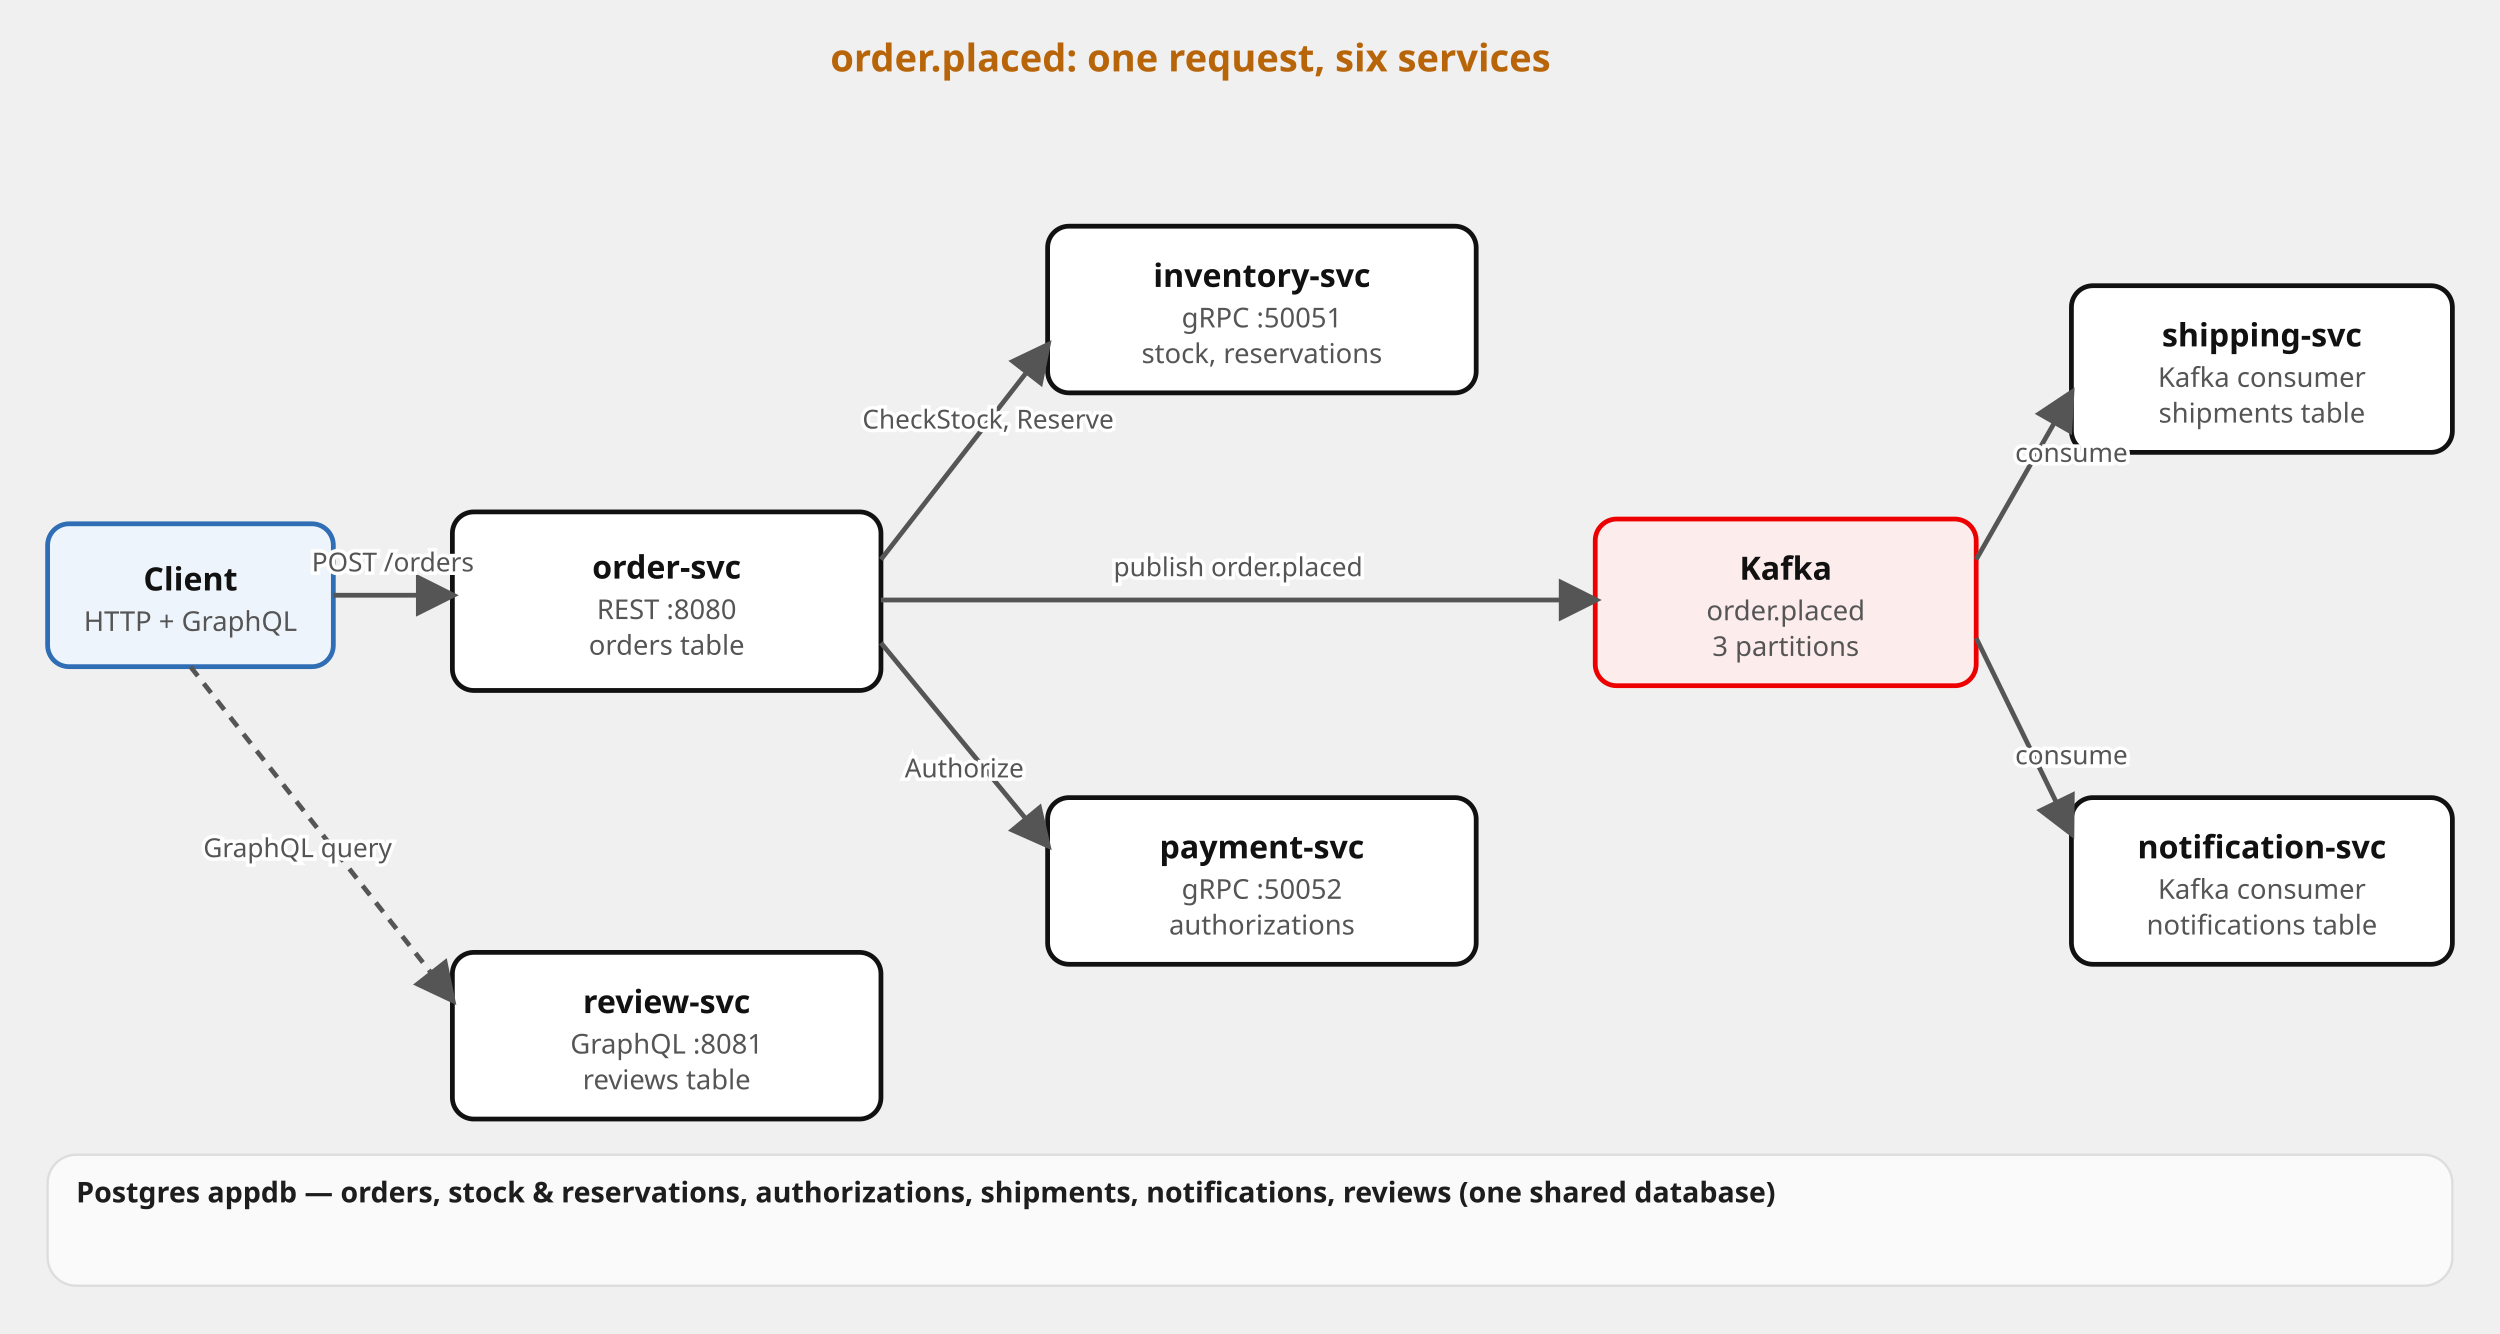
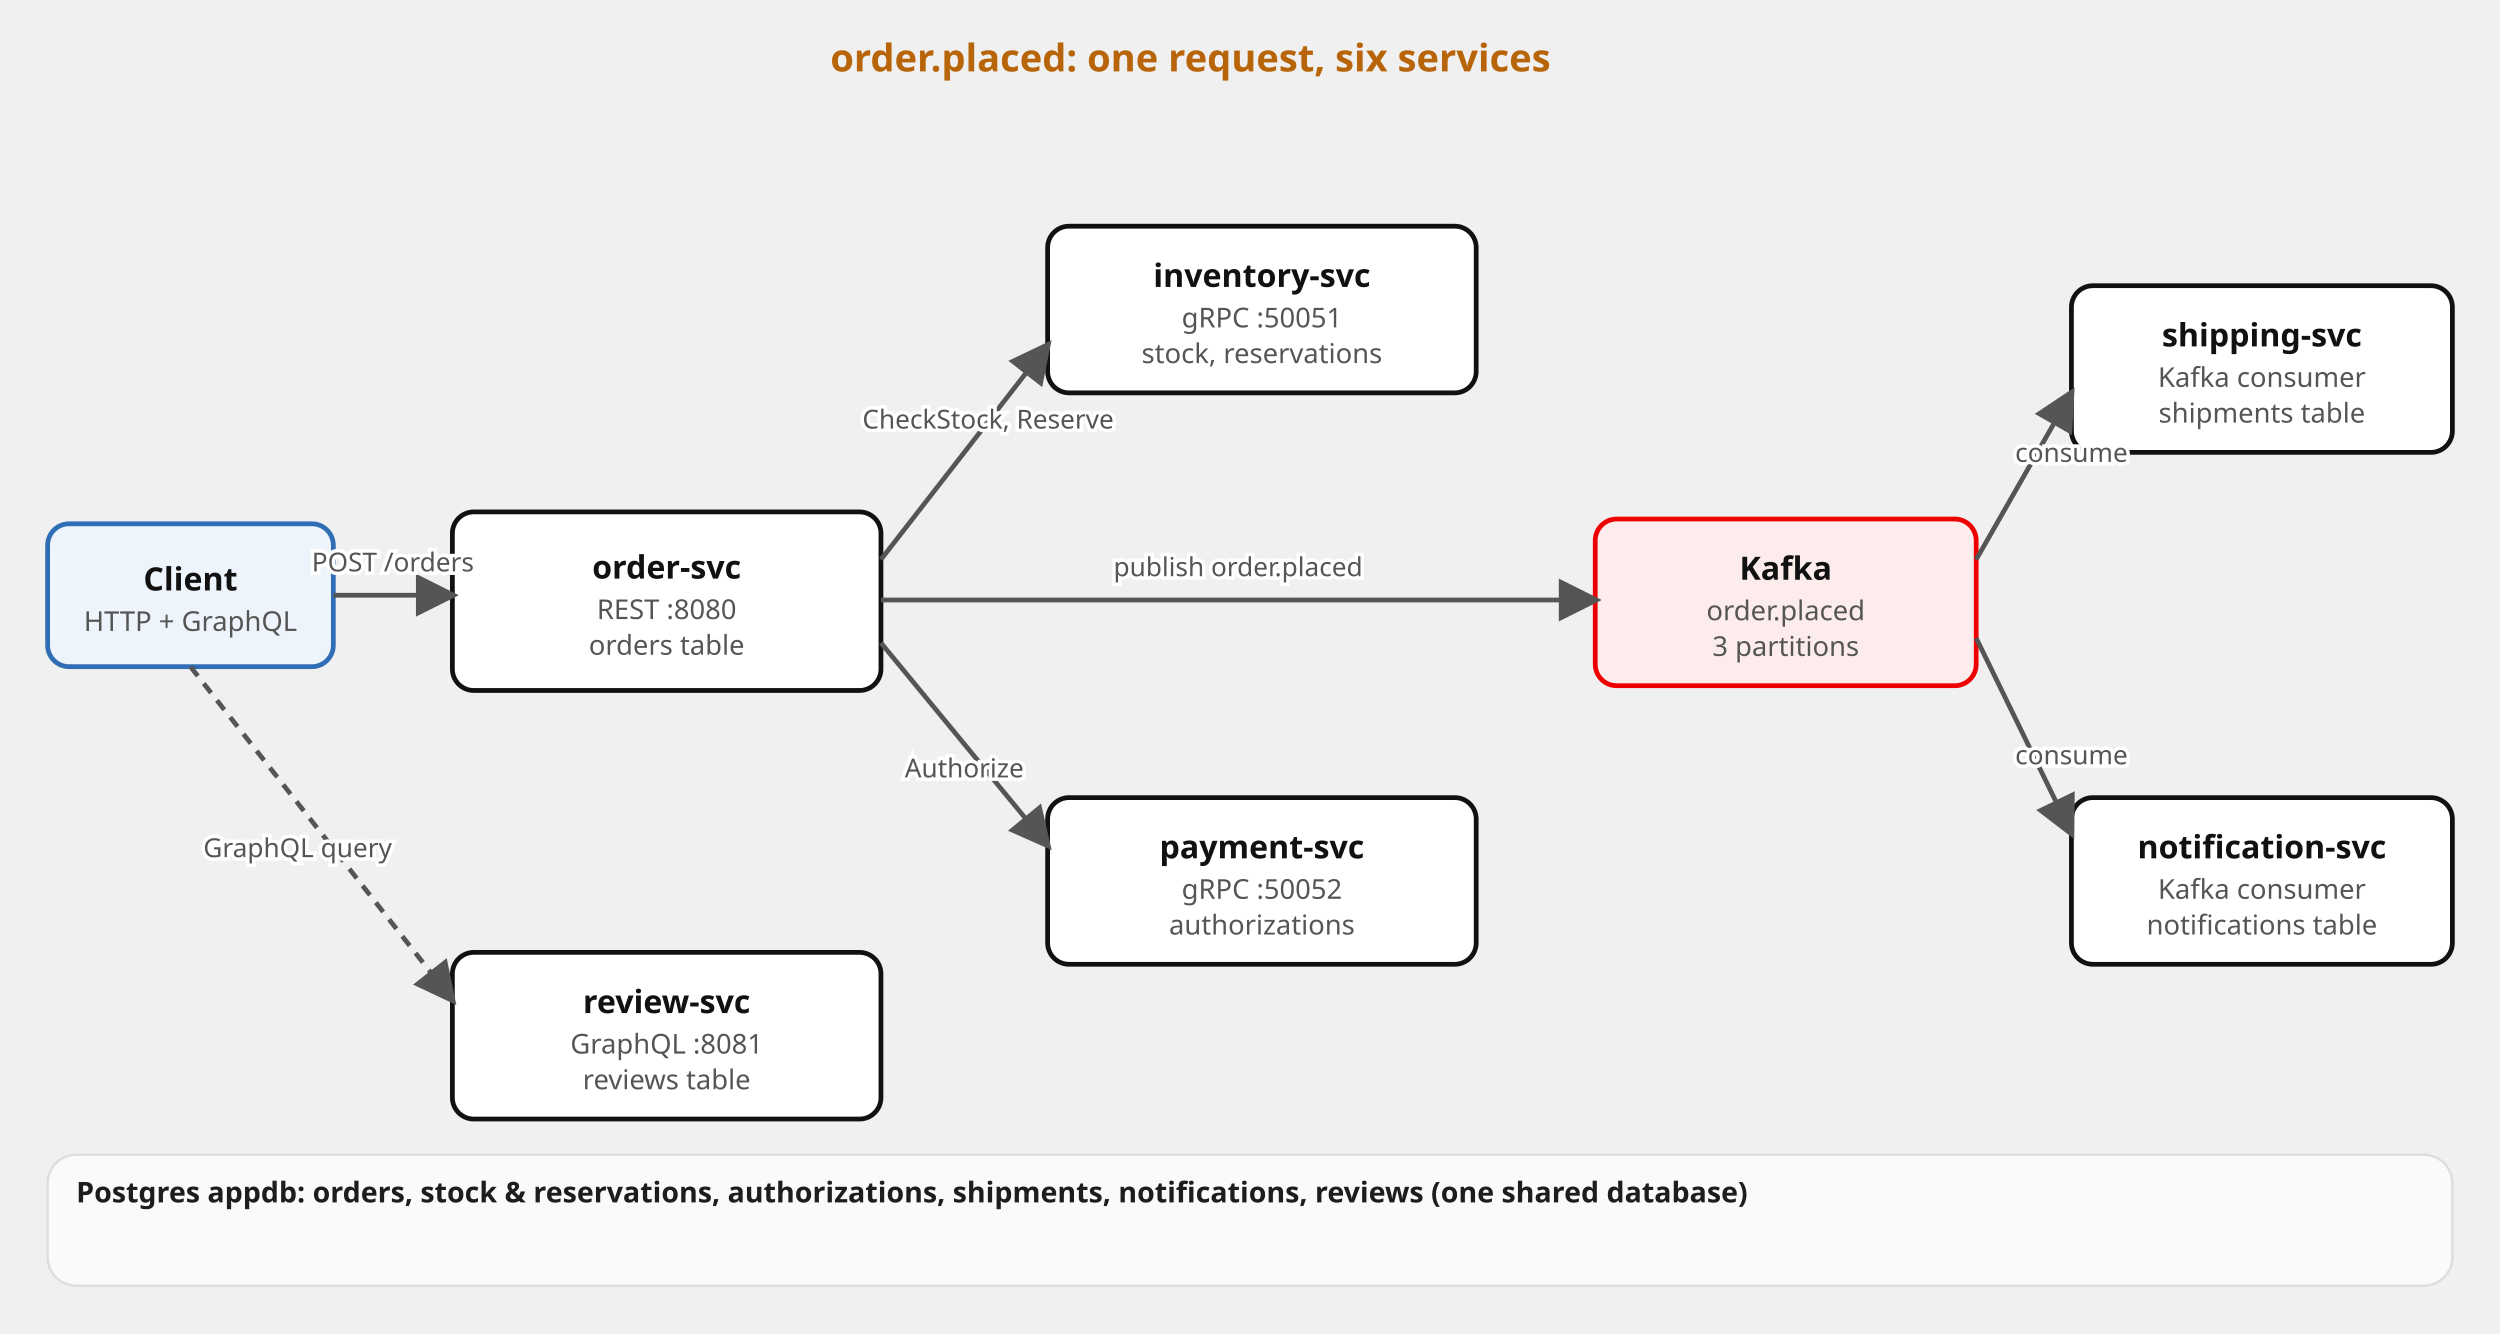
<svg xmlns="http://www.w3.org/2000/svg" viewBox="0 0 1050 560" font-family="'Red Hat Text', system-ui, sans-serif" role="img">
  <defs>
    <marker id="a" viewBox="0 0 10 10" refX="8.5" refY="5" markerWidth="9" markerHeight="9" orient="auto-start-reverse">
      <path d="M0,0 L10,5 L0,10 z" fill="#555" />
    </marker>
    <marker id="am" viewBox="0 0 10 10" refX="8.5" refY="5" markerWidth="9" markerHeight="9" orient="auto-start-reverse">
      <path d="M0,0 L10,5 L0,10 z" fill="#cc0000" />
    </marker>
  </defs>
  <rect x="20" y="485" width="1010" height="55" rx="12" fill="#fafafa" stroke="#ddd" />
-   <text x="32" y="505" font-size="12" font-weight="700" fill="#1d1d1d">Postgres appdb — orders, stock &amp; reservations, authorizations, shipments, notifications, reviews (one shared database)</text>
+   <text x="32" y="505" font-size="12" font-weight="700" fill="#1d1d1d">Postgres appdb: orders, stock &amp; reservations, authorizations, shipments, notifications, reviews (one shared database)</text>
  <rect x="20" y="220" width="120" height="60" rx="9" fill="#eef4fb" stroke="#2f6db5" stroke-width="2" />
  <text x="80.0" y="248.0" font-size="13.5" font-weight="700" fill="#111111" text-anchor="middle">Client</text>
  <text x="80.0" y="265.0" font-size="11.5" fill="#555555" text-anchor="middle">HTTP + GraphQL</text>
  <rect x="190" y="215" width="180" height="75" rx="9" fill="#ffffff" stroke="#111111" stroke-width="2" />
  <text x="280.0" y="243.0" font-size="13.5" font-weight="700" fill="#111111" text-anchor="middle">order-svc</text>
  <text x="280.0" y="260.0" font-size="11.5" fill="#555555" text-anchor="middle">REST :8080</text>
  <text x="280.0" y="275.0" font-size="11.5" fill="#555555" text-anchor="middle">orders table</text>
  <rect x="440" y="95" width="180" height="70" rx="9" fill="#ffffff" stroke="#111111" stroke-width="2" />
  <text x="530.0" y="120.5" font-size="13.5" font-weight="700" fill="#111111" text-anchor="middle">inventory-svc</text>
  <text x="530.0" y="137.5" font-size="11.5" fill="#555555" text-anchor="middle">gRPC :50051</text>
  <text x="530.0" y="152.5" font-size="11.5" fill="#555555" text-anchor="middle">stock, reservations</text>
  <rect x="440" y="335" width="180" height="70" rx="9" fill="#ffffff" stroke="#111111" stroke-width="2" />
  <text x="530.0" y="360.5" font-size="13.5" font-weight="700" fill="#111111" text-anchor="middle">payment-svc</text>
  <text x="530.0" y="377.5" font-size="11.5" fill="#555555" text-anchor="middle">gRPC :50052</text>
  <text x="530.0" y="392.5" font-size="11.5" fill="#555555" text-anchor="middle">authorizations</text>
  <rect x="670" y="218" width="160" height="70" rx="9" fill="#fdecec" stroke="#ee0000" stroke-width="2" />
  <text x="750.0" y="243.5" font-size="13.5" font-weight="700" fill="#111111" text-anchor="middle">Kafka</text>
  <text x="750.0" y="260.5" font-size="11.5" fill="#555555" text-anchor="middle">order.placed</text>
  <text x="750.0" y="275.5" font-size="11.5" fill="#555555" text-anchor="middle">3 partitions</text>
  <rect x="870" y="120" width="160" height="70" rx="9" fill="#ffffff" stroke="#111111" stroke-width="2" />
  <text x="950.0" y="145.5" font-size="13.5" font-weight="700" fill="#111111" text-anchor="middle">shipping-svc</text>
  <text x="950.0" y="162.5" font-size="11.5" fill="#555555" text-anchor="middle">Kafka consumer</text>
  <text x="950.0" y="177.5" font-size="11.5" fill="#555555" text-anchor="middle">shipments table</text>
  <rect x="870" y="335" width="160" height="70" rx="9" fill="#ffffff" stroke="#111111" stroke-width="2" />
  <text x="950.0" y="360.5" font-size="13.5" font-weight="700" fill="#111111" text-anchor="middle">notification-svc</text>
  <text x="950.0" y="377.5" font-size="11.5" fill="#555555" text-anchor="middle">Kafka consumer</text>
  <text x="950.0" y="392.5" font-size="11.5" fill="#555555" text-anchor="middle">notifications table</text>
  <rect x="190" y="400" width="180" height="70" rx="9" fill="#ffffff" stroke="#111111" stroke-width="2" />
  <text x="280.0" y="425.5" font-size="13.5" font-weight="700" fill="#111111" text-anchor="middle">review-svc</text>
  <text x="280.0" y="442.5" font-size="11.5" fill="#555555" text-anchor="middle">GraphQL :8081</text>
  <text x="280.0" y="457.5" font-size="11.5" fill="#555555" text-anchor="middle">reviews table</text>
  <path d="M140,250 L190,250" fill="none" stroke="#555" stroke-width="2" marker-end="url(#a)" />
  <text x="165.0" y="240.0" font-size="11" fill="#ffffff" stroke="#ffffff" stroke-width="3" paint-order="stroke" text-anchor="middle">POST /orders</text>
  <text x="165.0" y="240.0" font-size="11" fill="#555" text-anchor="middle">POST /orders</text>
  <path d="M370,235 L440,145" fill="none" stroke="#555" stroke-width="2" marker-end="url(#a)" />
  <text x="415.0" y="180.0" font-size="11" fill="#ffffff" stroke="#ffffff" stroke-width="3" paint-order="stroke" text-anchor="middle">CheckStock, Reserve</text>
  <text x="415.0" y="180.0" font-size="11" fill="#555" text-anchor="middle">CheckStock, Reserve</text>
  <path d="M370,270 L440,355" fill="none" stroke="#555" stroke-width="2" marker-end="url(#a)" />
  <text x="405.0" y="326.5" font-size="11" fill="#ffffff" stroke="#ffffff" stroke-width="3" paint-order="stroke" text-anchor="middle">Authorize</text>
  <text x="405.0" y="326.5" font-size="11" fill="#555" text-anchor="middle">Authorize</text>
  <path d="M370,252 L670,252" fill="none" stroke="#555" stroke-width="2" marker-end="url(#a)" />
  <text x="520.0" y="242.0" font-size="11" fill="#ffffff" stroke="#ffffff" stroke-width="3" paint-order="stroke" text-anchor="middle">publish order.placed</text>
  <text x="520.0" y="242.0" font-size="11" fill="#555" text-anchor="middle">publish order.placed</text>
  <path d="M830,235 L870,165" fill="none" stroke="#555" stroke-width="2" marker-end="url(#a)" />
  <text x="870.0" y="194.0" font-size="11" fill="#ffffff" stroke="#ffffff" stroke-width="3" paint-order="stroke" text-anchor="middle">consume</text>
  <text x="870.0" y="194.0" font-size="11" fill="#555" text-anchor="middle">consume</text>
  <path d="M830,268 L870,350" fill="none" stroke="#555" stroke-width="2" marker-end="url(#a)" />
  <text x="870.0" y="321.0" font-size="11" fill="#ffffff" stroke="#ffffff" stroke-width="3" paint-order="stroke" text-anchor="middle">consume</text>
  <text x="870.0" y="321.0" font-size="11" fill="#555" text-anchor="middle">consume</text>
  <path d="M80,280 L190,420" fill="none" stroke="#555" stroke-width="2" stroke-dasharray="5 4" marker-end="url(#a)" />
  <text x="125.0" y="360.0" font-size="11" fill="#ffffff" stroke="#ffffff" stroke-width="3" paint-order="stroke" text-anchor="middle">GraphQL query</text>
  <text x="125.0" y="360.0" font-size="11" fill="#555" text-anchor="middle">GraphQL query</text>
  <text x="500" y="30" font-size="16" fill="#b8650a" text-anchor="middle" font-weight="700">order.placed: one request, six services</text>
</svg>
